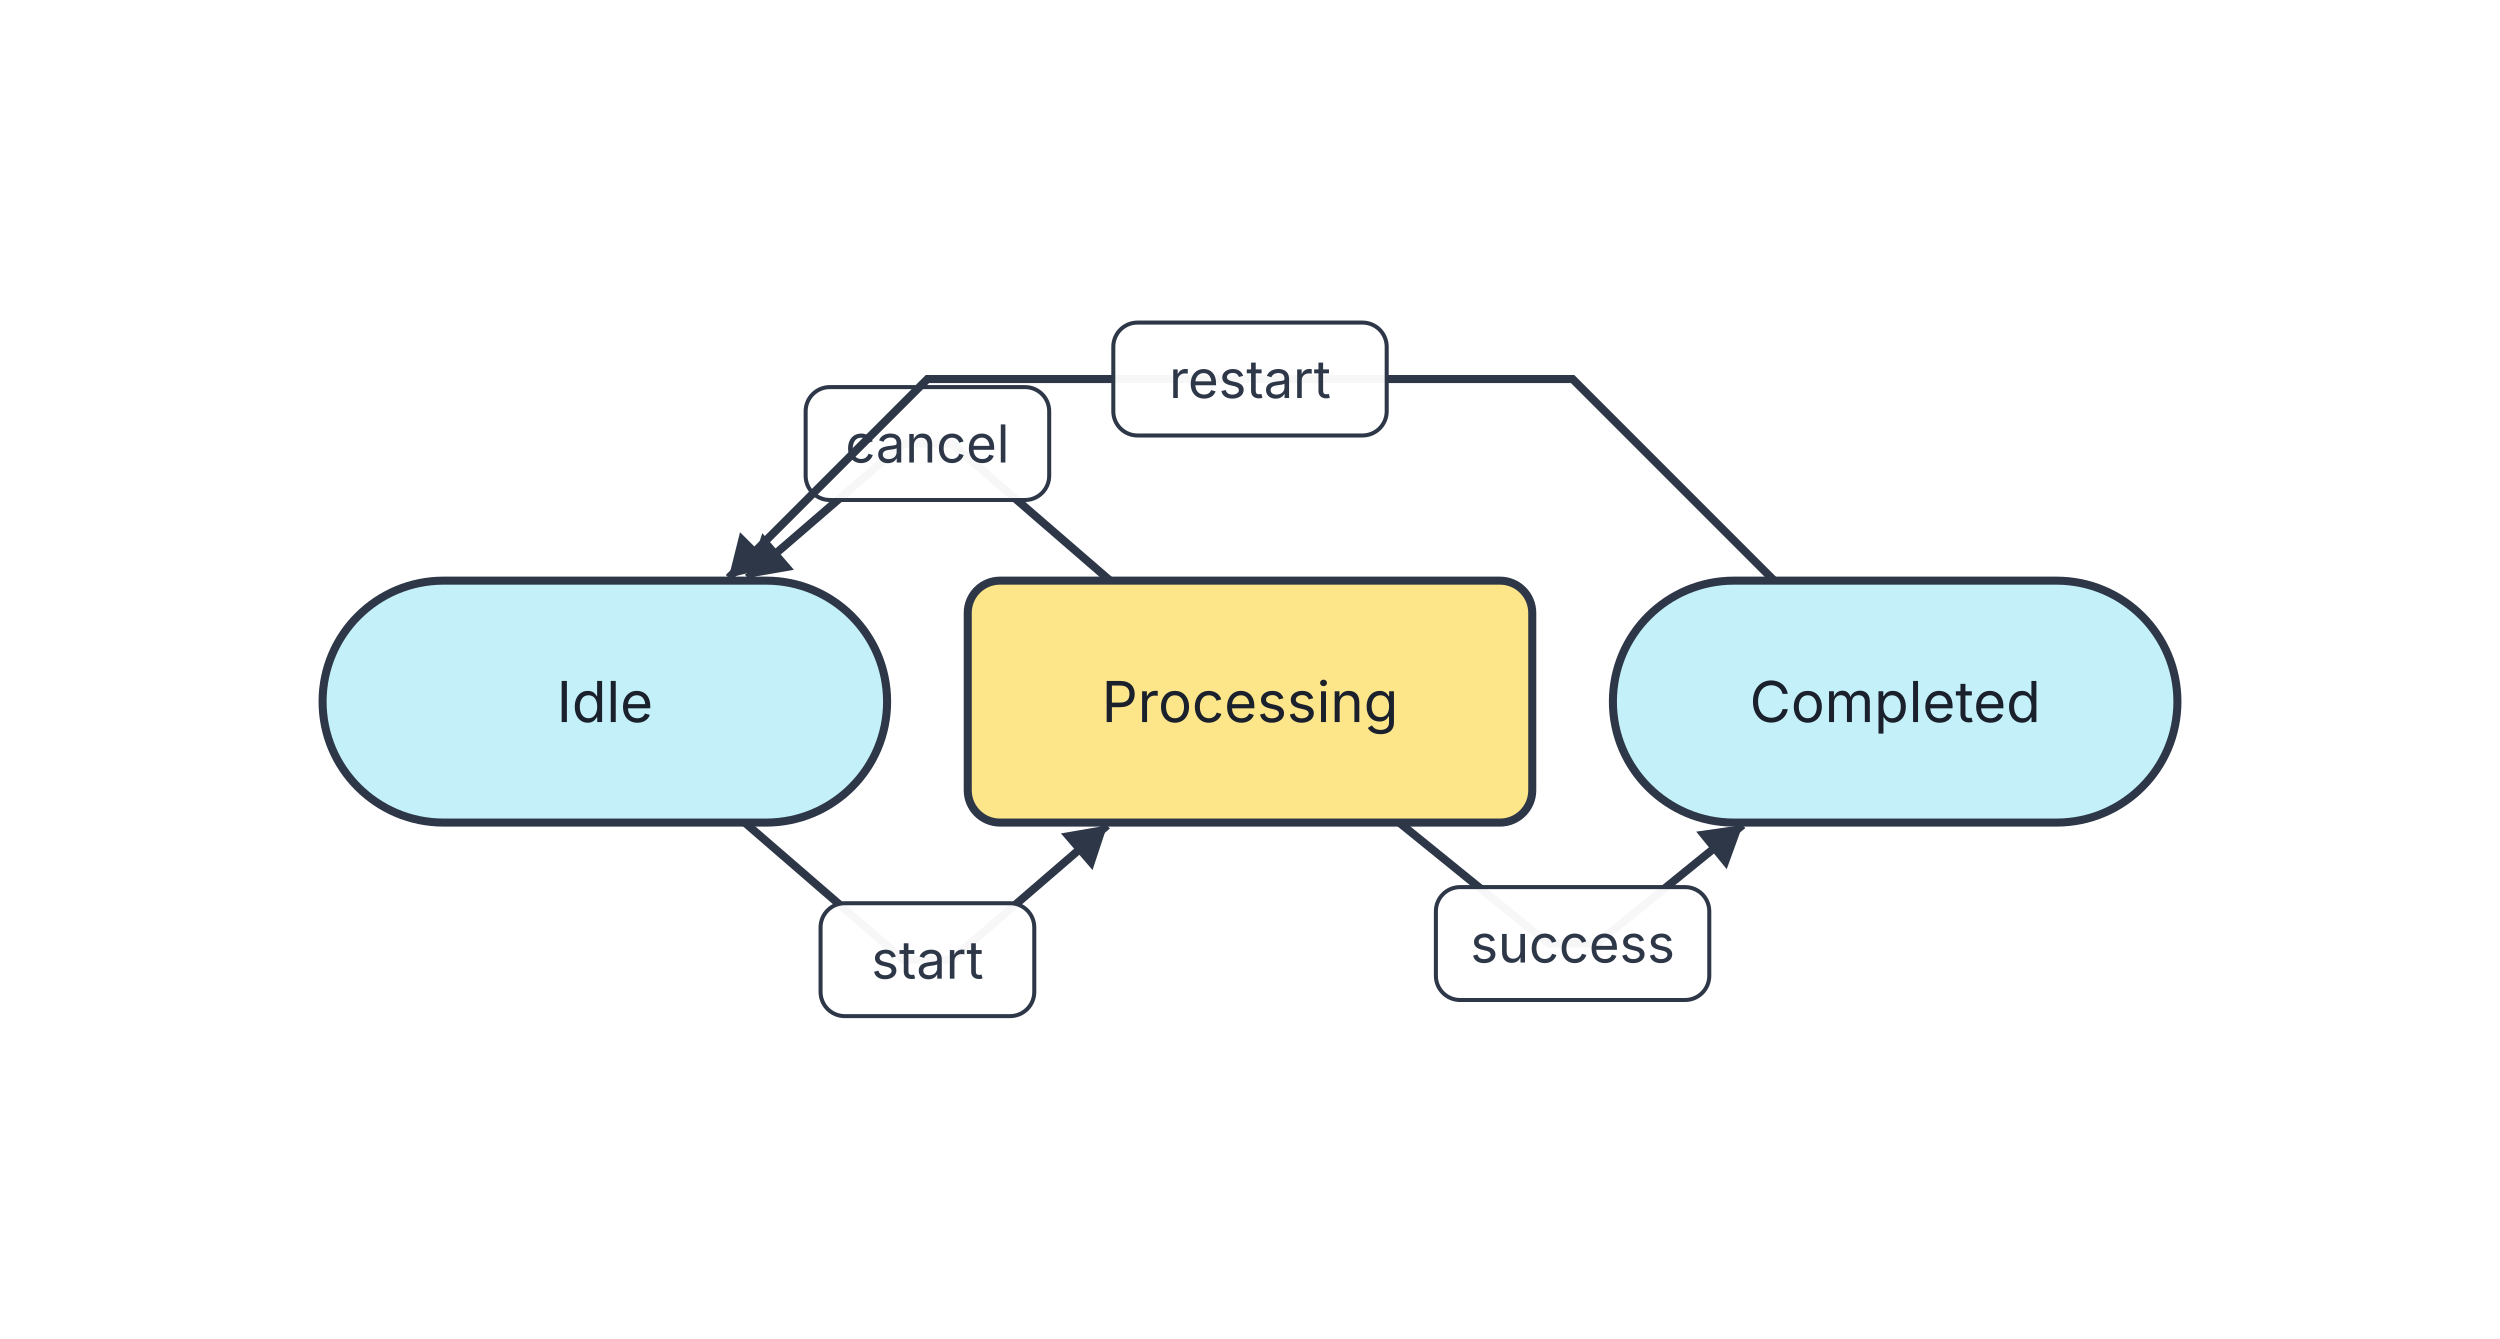
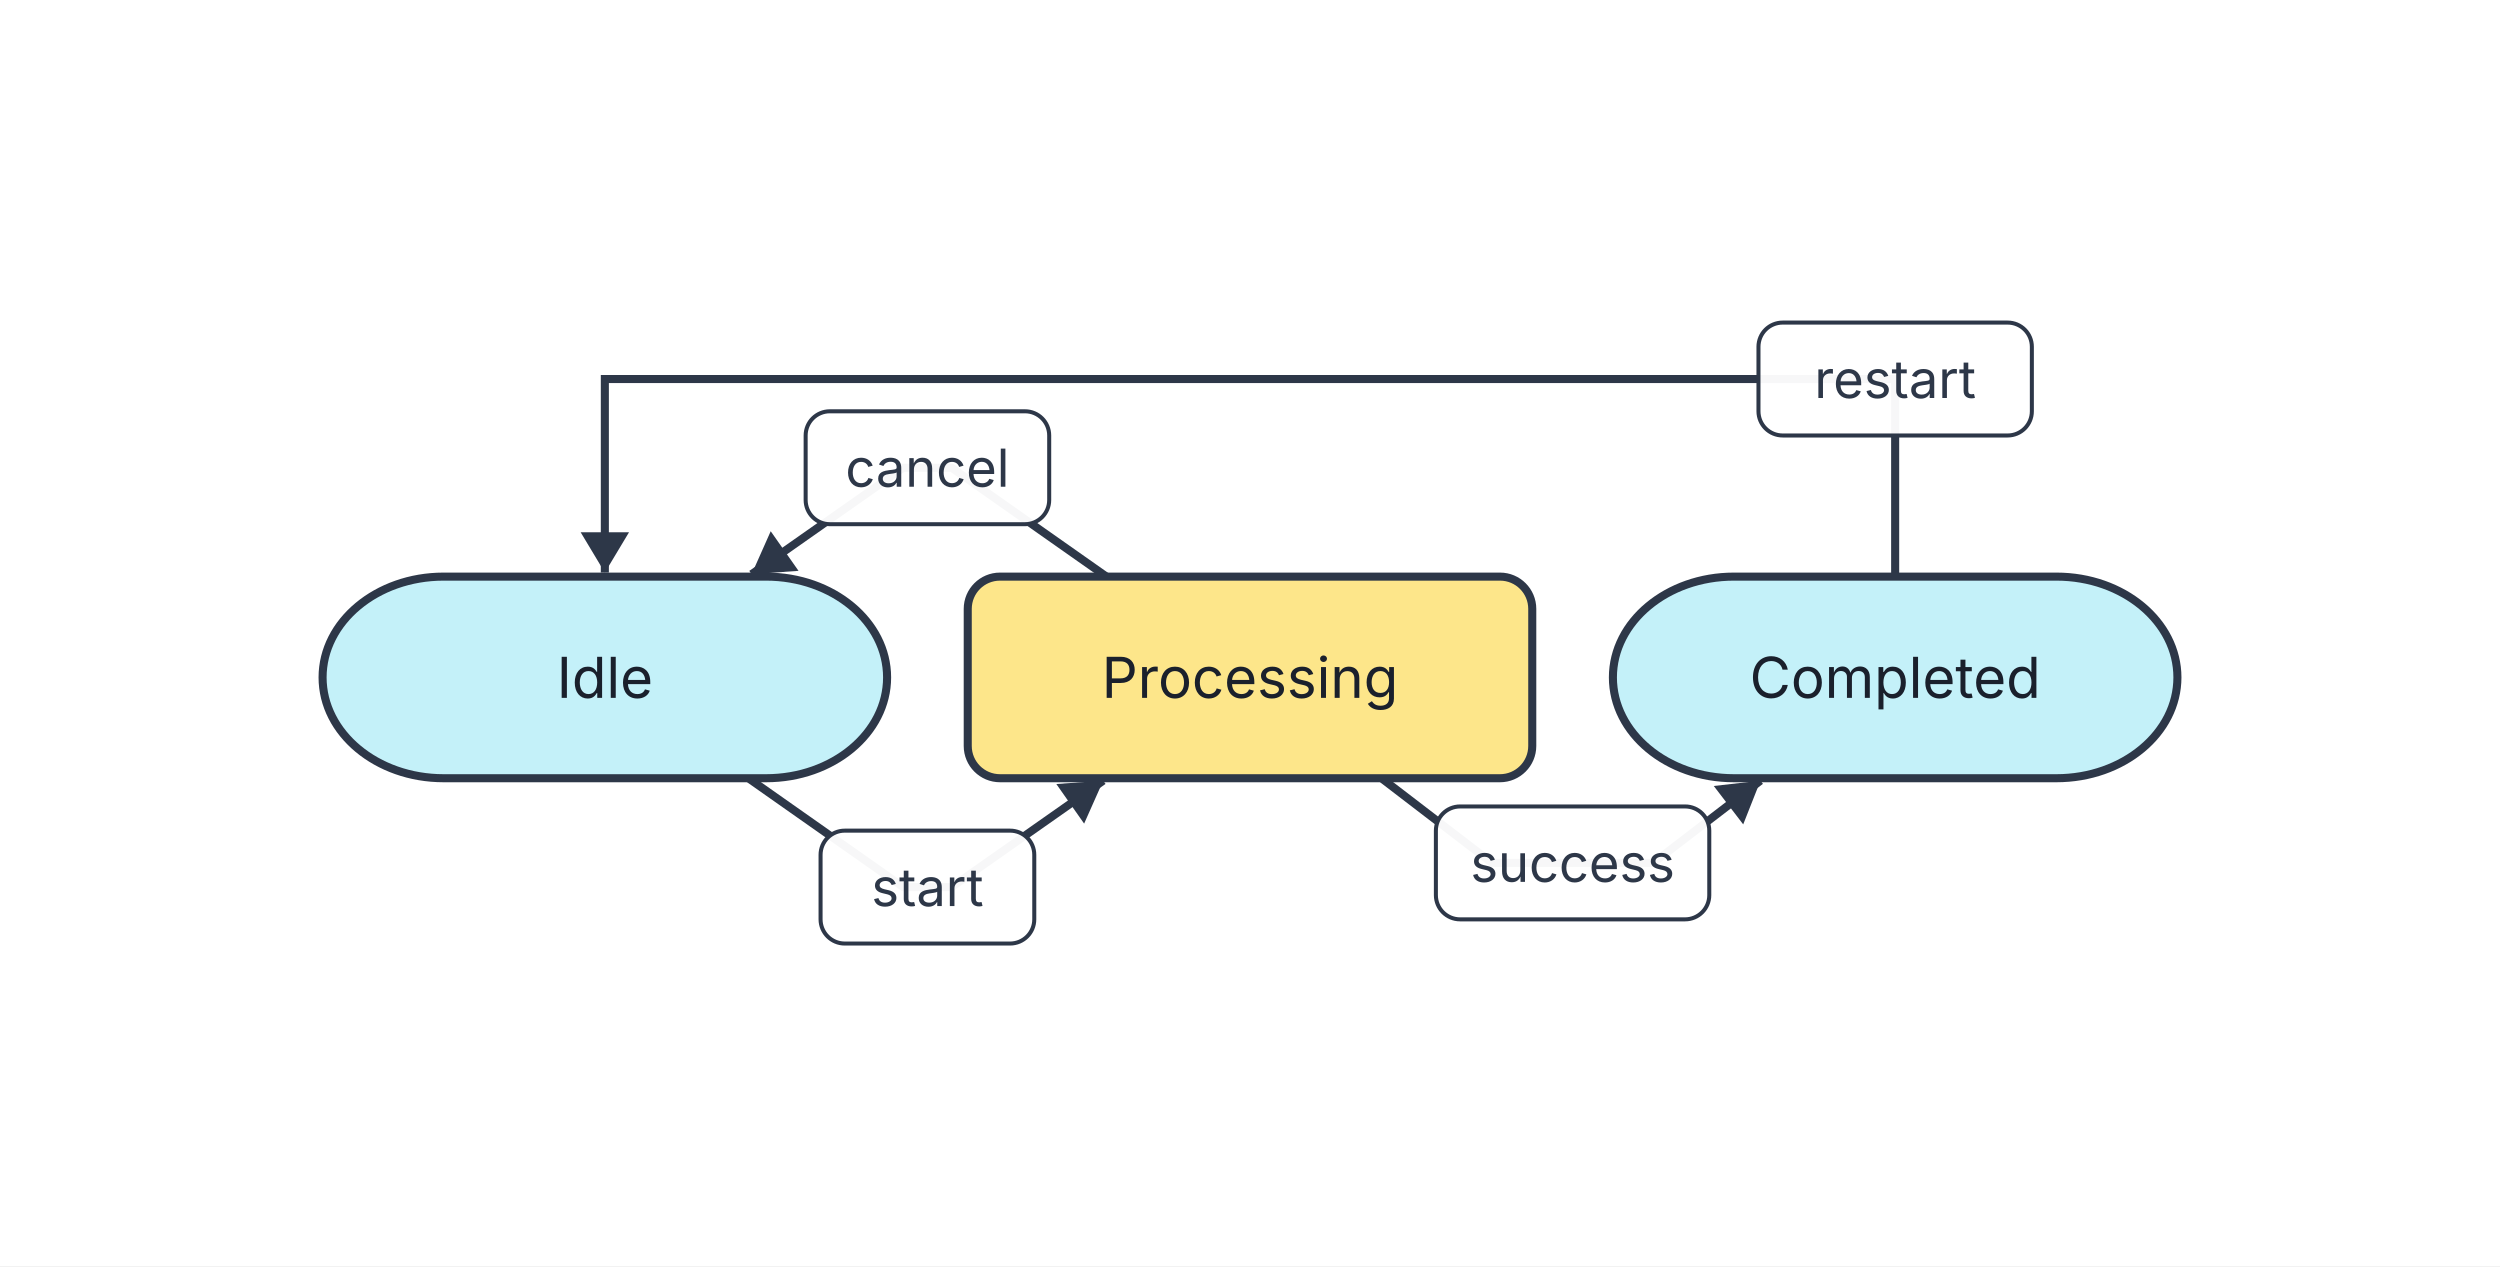
- <svg xmlns="http://www.w3.org/2000/svg" width="620" height="332" viewBox="0 0 620 332" font-family="Inter, system-ui, sans-serif">
+ <svg xmlns="http://www.w3.org/2000/svg" width="620" height="314" viewBox="0 0 620 314" font-family="Inter, system-ui, sans-serif">
  <defs>
    <marker id="arrow-end" markerWidth="8" markerHeight="8" refX="6" refY="4" orient="auto" markerUnits="strokeWidth">
      <path d="M1,1 L6,4 L1,7 z" fill="context-stroke" />
    </marker>
    <marker id="arrow-start" markerWidth="8" markerHeight="8" refX="2" refY="4" orient="auto" markerUnits="strokeWidth">
      <path d="M7,1 L2,4 L7,7 z" fill="context-stroke" />
    </marker>
  </defs>
  <rect width="100%" height="100%" fill="white" />
-   <polyline points="184.7,204.0 224.0,238.0 230.0,238.0 236.0,238.0 274.6,204.7" fill="none" stroke="#2d3748" stroke-width="2" marker-end="url(#arrow-end)" />
+   <polyline points="185.6,193.0 224.0,220.0 230.0,220.0 236.0,220.0 273.6,193.6" fill="none" stroke="#2d3748" stroke-width="2" marker-end="url(#arrow-end)" />
  <g pointer-events="none">
-     <rect x="203.5" y="224.0" width="53.0" height="28.0" rx="6" ry="6" fill="white" fill-opacity="0.96" stroke="#2d3748" stroke-width="1" />
-     <text x="230.0" y="238.0" fill="#2d3748" font-size="13" text-anchor="middle" dominant-baseline="middle" xml:space="preserve">start</text>
+     <rect x="203.5" y="206.0" width="53.0" height="28.0" rx="6" ry="6" fill="white" fill-opacity="0.96" stroke="#2d3748" stroke-width="1" />
+     <text x="230.0" y="220.0" fill="#2d3748" font-size="13" text-anchor="middle" dominant-baseline="middle" xml:space="preserve">start</text>
  </g>
-   <polyline points="275.3,144.0 236.0,110.0 230.0,110.0 224.0,110.0 185.4,143.3" fill="none" stroke="#2d3748" stroke-width="2" marker-end="url(#arrow-end)" />
+   <polyline points="274.4,143.0 236.0,116.0 230.0,116.0 224.0,116.0 186.4,142.4" fill="none" stroke="#2d3748" stroke-width="2" marker-end="url(#arrow-end)" />
  <g pointer-events="none">
-     <rect x="199.8" y="96.0" width="60.4" height="28.0" rx="6" ry="6" fill="white" fill-opacity="0.96" stroke="#2d3748" stroke-width="1" />
-     <text x="230.0" y="110.0" fill="#2d3748" font-size="13" text-anchor="middle" dominant-baseline="middle" xml:space="preserve">cancel</text>
+     <rect x="199.8" y="102.0" width="60.4" height="28.0" rx="6" ry="6" fill="white" fill-opacity="0.96" stroke="#2d3748" stroke-width="1" />
+     <text x="230.0" y="116.0" fill="#2d3748" font-size="13" text-anchor="middle" dominant-baseline="middle" xml:space="preserve">cancel</text>
  </g>
-   <polyline points="347.0,204.0 384.0,234.0 390.0,234.0 396.0,234.0 432.2,204.6" fill="none" stroke="#2d3748" stroke-width="2" marker-end="url(#arrow-end)" />
+   <polyline points="342.6,193.0 370.0,214.0 390.0,214.0 410.0,214.0 436.6,193.6" fill="none" stroke="#2d3748" stroke-width="2" marker-end="url(#arrow-end)" />
  <g pointer-events="none">
-     <rect x="356.1" y="220.0" width="67.8" height="28.0" rx="6" ry="6" fill="white" fill-opacity="0.96" stroke="#2d3748" stroke-width="1" />
-     <text x="390.0" y="234.0" fill="#2d3748" font-size="13" text-anchor="middle" dominant-baseline="middle" xml:space="preserve">success</text>
+     <rect x="356.1" y="200.0" width="67.8" height="28.0" rx="6" ry="6" fill="white" fill-opacity="0.96" stroke="#2d3748" stroke-width="1" />
+     <text x="390.0" y="214.0" fill="#2d3748" font-size="13" text-anchor="middle" dominant-baseline="middle" xml:space="preserve">success</text>
  </g>
-   <polyline points="440.0,144.0 390.0,94.0 310.0,94.0 230.0,94.0 180.7,143.3" fill="none" stroke="#2d3748" stroke-width="2" marker-end="url(#arrow-end)" />
+   <polyline points="470.0,143.0 470.0,94.0 150.0,94.0 150.0,142.0" fill="none" stroke="#2d3748" stroke-width="2" marker-end="url(#arrow-end)" />
  <g pointer-events="none">
-     <rect x="276.1" y="80.0" width="67.8" height="28.0" rx="6" ry="6" fill="white" fill-opacity="0.96" stroke="#2d3748" stroke-width="1" />
-     <text x="310.0" y="94.0" fill="#2d3748" font-size="13" text-anchor="middle" dominant-baseline="middle" xml:space="preserve">restart</text>
+     <rect x="436.1" y="80.0" width="67.8" height="28.0" rx="6" ry="6" fill="white" fill-opacity="0.96" stroke="#2d3748" stroke-width="1" />
+     <text x="470.0" y="94.0" fill="#2d3748" font-size="13" text-anchor="middle" dominant-baseline="middle" xml:space="preserve">restart</text>
  </g>
-   <rect x="240.0" y="144.0" width="140.0" height="60.0" rx="8" ry="8" fill="#fde68a" stroke="#2d3748" stroke-width="2" />
-   <text x="310.0" y="174.0" fill="#1a202c" font-size="14" text-anchor="middle" dominant-baseline="middle">Processing</text>
-   <rect x="80.0" y="144.0" width="140.0" height="60.0" rx="30" ry="30" fill="#c4f1f9" stroke="#2d3748" stroke-width="2" />
-   <text x="150.0" y="174.0" fill="#1a202c" font-size="14" text-anchor="middle" dominant-baseline="middle">Idle</text>
-   <rect x="400.0" y="144.0" width="140.0" height="60.0" rx="30" ry="30" fill="#c4f1f9" stroke="#2d3748" stroke-width="2" />
-   <text x="470.0" y="174.0" fill="#1a202c" font-size="14" text-anchor="middle" dominant-baseline="middle">Completed</text>
+   <rect x="400.0" y="143.0" width="140.0" height="50.0" rx="30" ry="30" fill="#c4f1f9" stroke="#2d3748" stroke-width="2" />
+   <text x="470.0" y="168.0" fill="#1a202c" font-size="14" text-anchor="middle" dominant-baseline="middle">Completed</text>
+   <rect x="240.0" y="143.0" width="140.0" height="50.0" rx="8" ry="8" fill="#fde68a" stroke="#2d3748" stroke-width="2" />
+   <text x="310.0" y="168.0" fill="#1a202c" font-size="14" text-anchor="middle" dominant-baseline="middle">Processing</text>
+   <rect x="80.0" y="143.0" width="140.0" height="50.0" rx="30" ry="30" fill="#c4f1f9" stroke="#2d3748" stroke-width="2" />
+   <text x="150.0" y="168.0" fill="#1a202c" font-size="14" text-anchor="middle" dominant-baseline="middle">Idle</text>
</svg>
